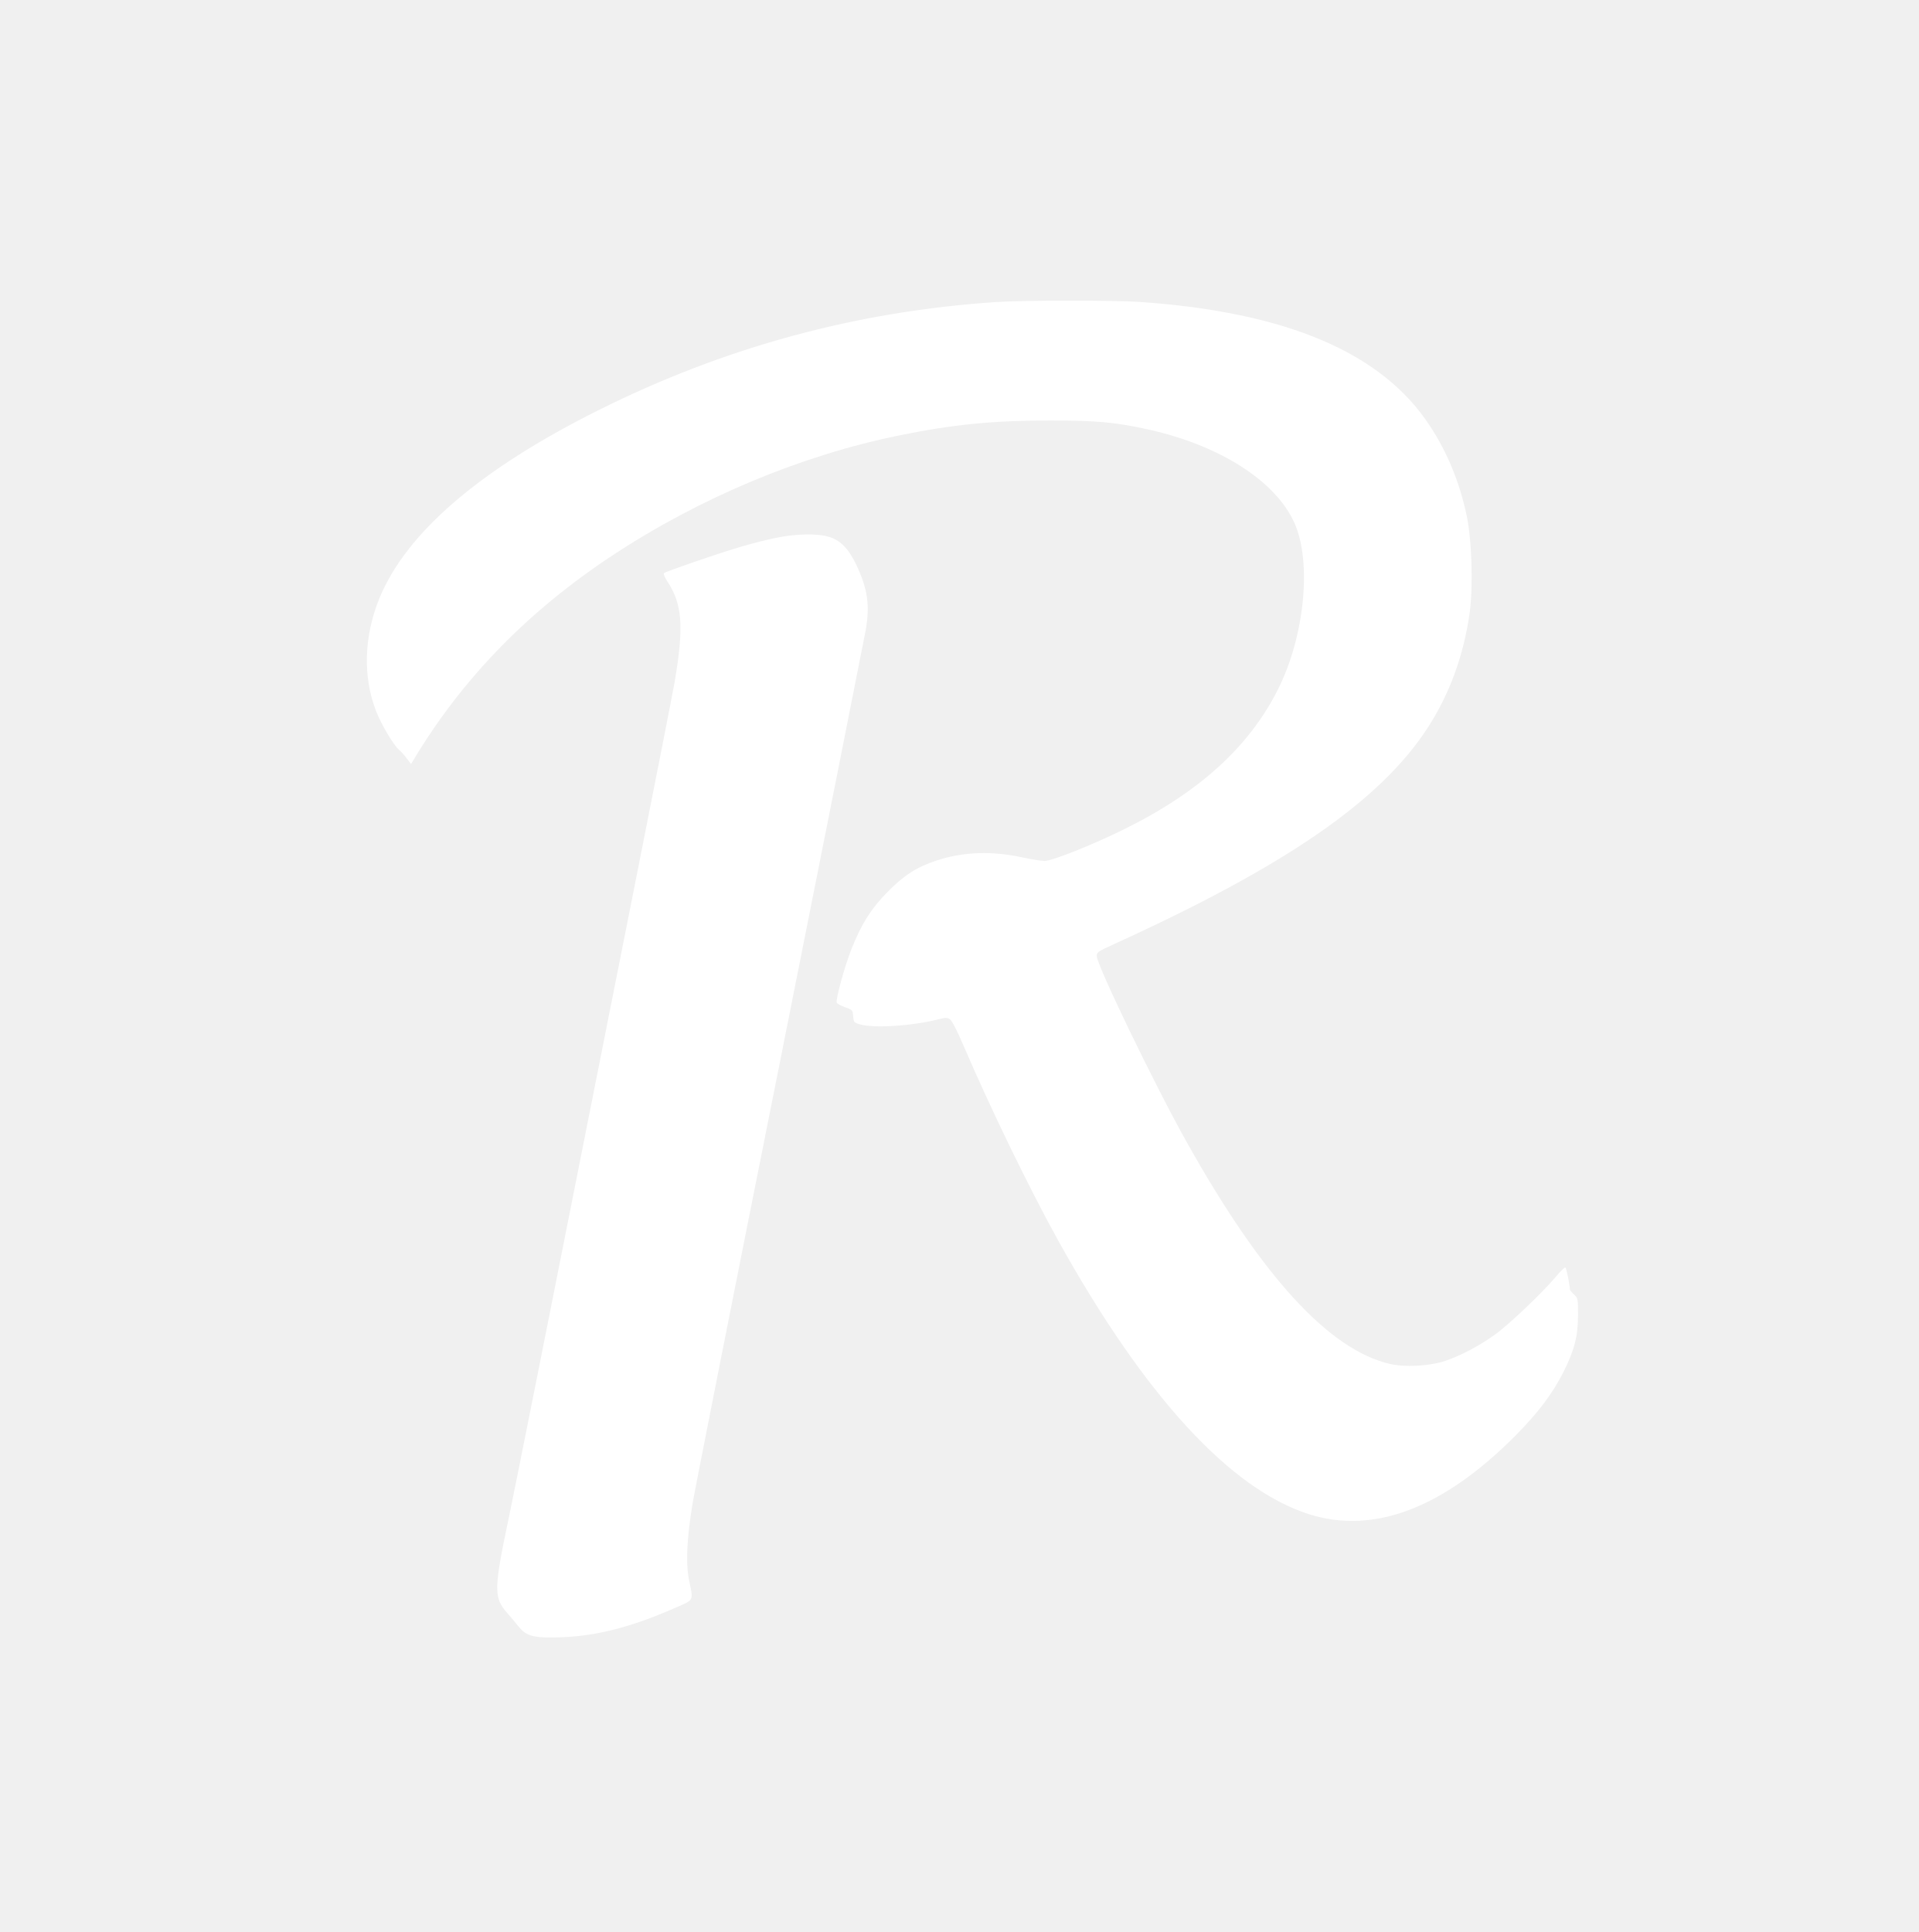
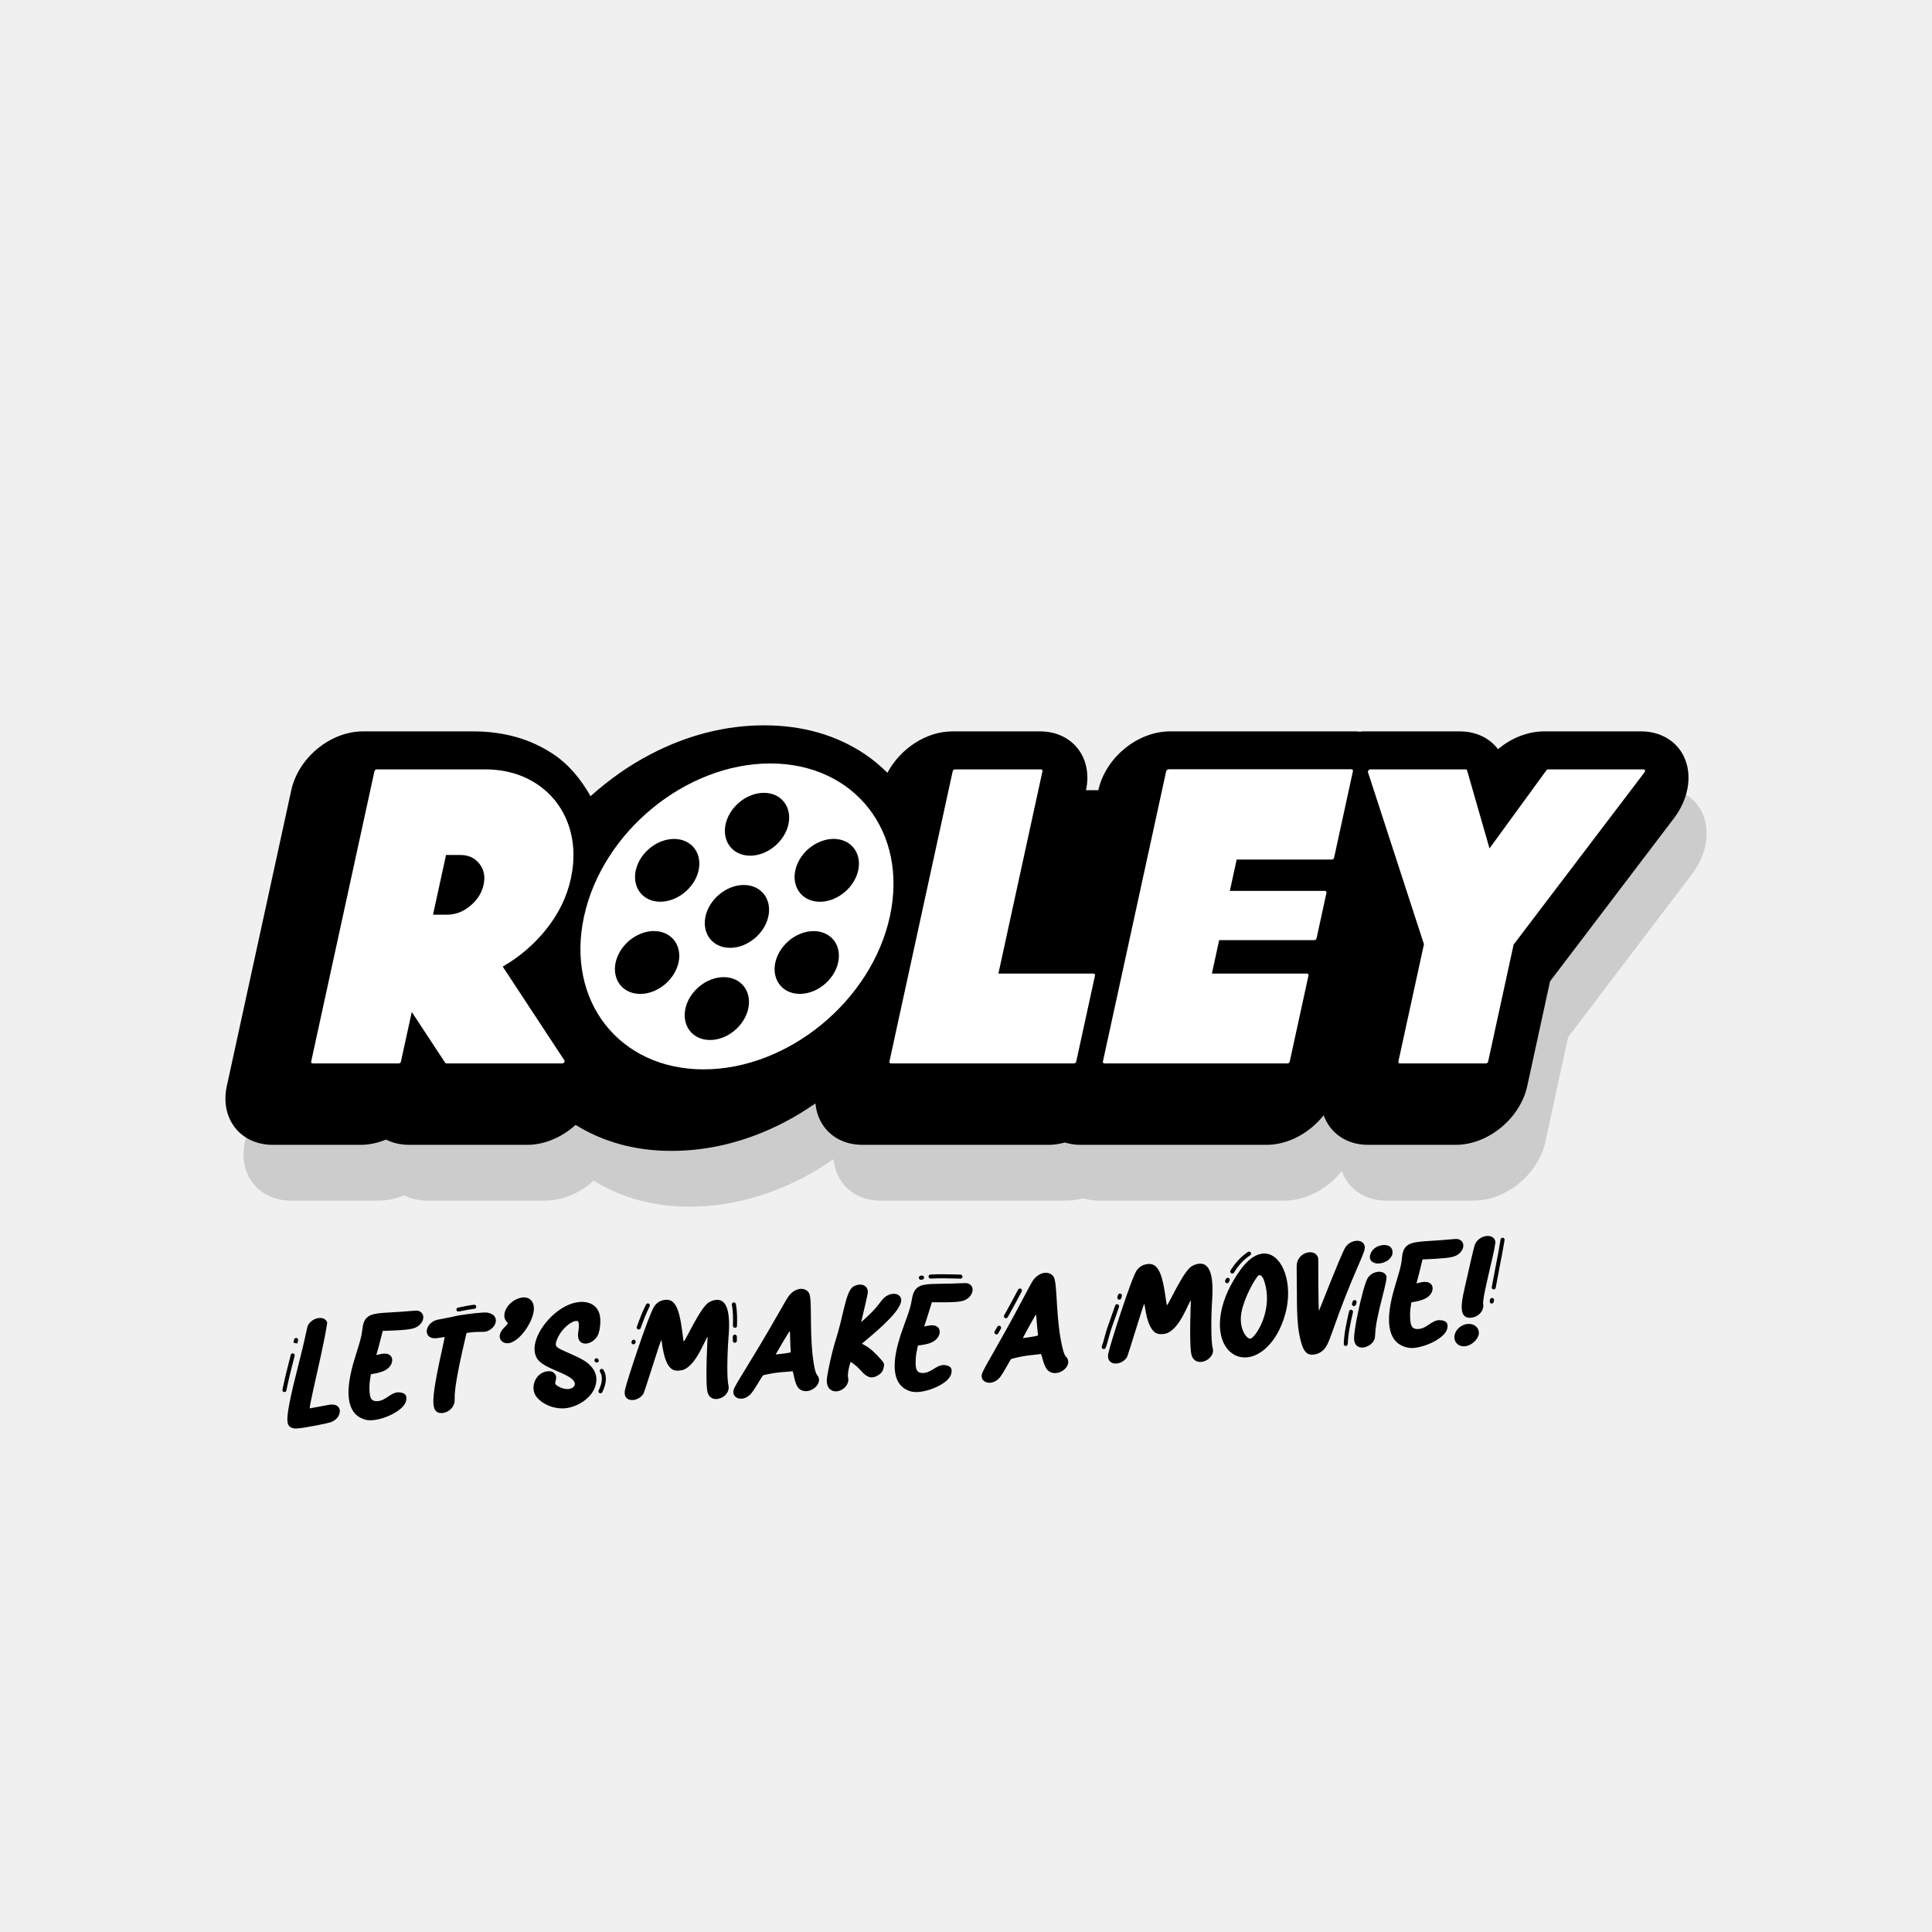
- <svg xmlns="http://www.w3.org/2000/svg" version="1.0" width="1271pt" height="1280pt" viewBox="0 0 1271 1280" preserveAspectRatio="xMidYMid meet">
-   <g transform="translate(0,1280) scale(0.1,-0.1)" fill="#FFF" stroke="none">
-     <path d="M6600 10799 c-928 -62 -1801 -299 -2640 -719 -782 -391 -1269 -810 -1447 -1245 -102 -251 -110 -518 -22 -745 32 -85 118 -230 152 -257 12 -10 35 -35 51 -57 l29 -38 20 33 c323 537 758 983 1320 1353 578 380 1245 659 1893 791 358 73 620 99 999 99 314 0 432 -11 655 -60 475 -106 842 -342 966 -620 115 -259 67 -748 -108 -1098 -191 -383 -525 -686 -1023 -931 -215 -106 -473 -208 -525 -209 -19 0 -82 10 -140 22 -208 46 -399 39 -575 -19 -133 -44 -215 -97 -325 -208 -109 -111 -171 -209 -237 -373 -46 -114 -108 -340 -100 -361 2 -6 27 -20 55 -30 49 -17 51 -19 54 -59 3 -40 5 -43 43 -54 91 -28 351 -11 518 32 51 13 62 13 80 1 14 -9 50 -80 96 -188 174 -405 431 -935 622 -1279 571 -1028 1140 -1648 1664 -1813 428 -134 888 42 1365 522 152 154 247 280 320 426 71 143 94 234 94 372 0 109 0 112 -27 137 -15 14 -27 29 -27 33 0 27 -22 139 -29 145 -4 5 -33 -24 -65 -62 -87 -104 -311 -317 -402 -382 -103 -74 -228 -140 -329 -174 -105 -35 -267 -44 -369 -20 -404 95 -850 584 -1348 1476 -207 369 -589 1161 -592 1224 -1 27 5 31 114 81 1134 516 1762 948 2076 1430 147 226 240 481 280 763 24 176 15 484 -20 648 -46 216 -126 413 -241 589 -316 488 -950 758 -1930 825 -175 11 -763 11 -945 -1z" />
-     <path d="M5133 9235 c-62 -13 -165 -39 -230 -59 -147 -43 -494 -163 -504 -173 -5 -5 5 -29 21 -53 101 -153 112 -300 49 -670 -11 -63 -125 -646 -254 -1295 -539 -2718 -806 -4060 -840 -4220 -104 -491 -106 -548 -16 -650 25 -29 61 -71 78 -93 52 -64 103 -76 287 -69 232 9 459 68 741 191 137 60 129 45 100 186 -23 114 -15 280 24 514 17 99 278 1420 581 2935 302 1516 556 2796 565 2845 29 168 13 276 -64 438 -51 105 -105 160 -182 182 -77 23 -221 20 -356 -9z" />
-   </g>
+ <svg xmlns="http://www.w3.org/2000/svg" version="1.1" id="Layer_1" x="0" y="0" viewBox="0 0 300 300" style="enable-background:new 0 0 300 300" xml:space="preserve">
+   <style>
+         .st2{fill:#fff}
+     </style>
+   <path d="M261.71 118.03c-1.04-2.76-3.66-4.46-6.87-4.46h-15.09c-2.5 0-5.07 1.02-7.14 2.76-1.31-1.74-3.44-2.76-5.94-2.76h-15.09c-.14 0-.28.05-.42.05-.18-.01-.33-.05-.52-.05h-28.97c-5.04 0-10.02 4.09-11.12 9.13h-1.92c1.1-5.04-2.1-9.13-7.14-9.13h-13.61c-4.1 0-8.11 2.72-10.08 6.43-1.07-1.05-2.22-2.04-3.51-2.9-4.42-2.97-9.69-4.47-15.64-4.47-5.96 0-11.88 1.5-17.59 4.47-3.41 1.77-6.52 3.99-9.36 6.53-1.47-2.57-3.29-4.87-5.82-6.55-3.49-2.33-7.66-3.51-12.37-3.51H56.35c-5.04 0-10.02 4.09-11.12 9.13l-10.01 45.94c-1.1 5.04 2.1 9.13 7.14 9.13h13.61c1.35 0 2.7-.29 3.97-.82 1.06.54 2.29.82 3.61.82h18.31c2.66 0 5.39-1.16 7.52-3.1 4.27 2.65 9.25 4.04 14.87 4.04 5.96 0 11.88-1.5 17.59-4.47 1.67-.86 3.24-1.85 4.78-2.9.35 3.72 3.18 6.43 7.28 6.43h28.97c.84 0 1.67-.15 2.49-.36.73.21 1.49.36 2.33.36h28.97c3.38 0 6.71-1.86 8.88-4.59.98 2.73 3.5 4.59 6.88 4.59h13.61c5.04 0 10.02-4.09 11.12-9.13l3.54-16.26 19.24-25.32c2.15-2.84 2.82-6.27 1.78-9.03z" />
+   <path d="M264.52 126.69c-1.04-2.76-3.66-4.46-6.87-4.46h-15.09c-2.5 0-5.07 1.02-7.14 2.76-1.31-1.74-3.44-2.76-5.94-2.76h-15.09c-.14 0-.28.05-.42.05-.18-.01-.33-.05-.52-.05h-28.97c-5.04 0-10.02 4.09-11.12 9.13h-1.92c1.1-5.04-2.1-9.13-7.14-9.13h-13.61c-4.1 0-8.11 2.72-10.08 6.43-1.07-1.05-2.22-2.04-3.51-2.9-4.42-2.97-9.69-4.47-15.64-4.47-5.96 0-11.88 1.5-17.59 4.47-3.41 1.77-6.52 3.99-9.36 6.53-1.47-2.57-3.29-4.87-5.82-6.55-3.49-2.33-7.66-3.51-12.37-3.51H59.16c-5.04 0-10.02 4.09-11.12 9.13L38.03 177.3c-1.1 5.04 2.1 9.13 7.14 9.13h13.61c1.35 0 2.7-.29 3.97-.82 1.06.54 2.29.82 3.61.82h18.31c2.66 0 5.39-1.16 7.52-3.1 4.27 2.65 9.25 4.04 14.87 4.04 5.96 0 11.88-1.5 17.59-4.47 1.67-.86 3.24-1.85 4.78-2.9.35 3.72 3.18 6.43 7.28 6.43h28.97c.84 0 1.67-.15 2.49-.36.73.21 1.49.36 2.33.36h28.97c3.38 0 6.71-1.86 8.88-4.59.98 2.73 3.5 4.59 6.88 4.59h13.61c5.04 0 10.02-4.09 11.12-9.13l3.54-16.26 19.24-25.32c2.15-2.84 2.82-6.26 1.78-9.03z" style="opacity:.15" />
+   <path class="st2" d="M78.06 150.09c2.59-1.48 4.84-3.41 6.71-5.73 1.95-2.43 3.25-5.08 3.86-7.88.67-3.06.53-5.94-.41-8.54-.95-2.6-2.58-4.68-4.85-6.19-2.27-1.51-4.97-2.28-8.04-2.28H58.5c-.17 0-.33.13-.36.3l-9.82 45.06c-.04.17.07.3.23.3H61.9c.17 0 .33-.13.36-.3l1.68-7.69 5.19 7.89c.04.07.11.1.2.1H87.3c.12 0 .24-.07.31-.17s.08-.23.02-.32l-9.57-14.55zm-5.05-9.42c-1.12.92-2.29 1.36-3.57 1.36h-2.2l2.02-9.27h2.2c1.29 0 2.26.45 2.98 1.36.72.92.93 1.99.65 3.27-.29 1.29-.97 2.36-2.08 3.28zM155.03 151.18l6.84-31.41c.04-.17-.07-.3-.23-.3h-13.35c-.17 0-.33.13-.36.3l-9.82 45.06c-.04.17.07.3.23.3h28.42c.17 0 .33-.13.36-.3l2.91-13.35c.04-.17-.07-.3-.23-.3h-14.77zM181.44 119.47c-.17 0-.33.13-.36.3l-9.82 45.06c-.04.17.07.3.23.3h28.42c.17 0 .33-.13.36-.3l2.91-13.35c.04-.17-.07-.3-.23-.3h-14.77l1.13-5.2h14.77c.17 0 .33-.13.36-.3l1.53-7.04c.04-.17-.07-.3-.23-.3h-14.77l1.06-4.87h14.77c.17 0 .33-.13.36-.3l2.92-13.42c.04-.17-.07-.3-.23-.3h-28.41zM255.43 119.62a.229.229 0 0 0-.22-.15h-14.8a.38.38 0 0 0-.3.16l-8.82 12.11-3.48-12.11c-.03-.1-.12-.16-.23-.16h-14.8c-.1 0-.22.06-.29.15s-.1.2-.07.29l8.69 26.71-3.97 18.21c-.04.17.07.3.23.3h13.35c.17 0 .33-.13.36-.3l3.95-18.15 20.34-26.77c.07-.09.09-.2.06-.29zM119.61 118.55c-13.12 0-26.07 10.63-28.92 23.75-2.86 13.12 5.46 23.75 18.57 23.75s26.07-10.63 28.92-23.75c2.86-13.12-5.46-23.75-18.57-23.75zM102 153.68c-2.63 1.35-5.44.55-6.28-1.79-.84-2.33.61-5.32 3.24-6.66 2.63-1.35 5.44-.55 6.28 1.79.84 2.33-.61 5.31-3.24 6.66zm5.29-16.1c-1.86 2.33-5.01 3.13-7.05 1.79-2.04-1.35-2.19-4.33-.33-6.66 1.86-2.33 5.01-3.13 7.05-1.79 2.04 1.35 2.19 4.33.33 6.66zm2.96 23.91c-2.69 0-4.4-2.18-3.82-4.88.59-2.69 3.25-4.88 5.94-4.88s4.4 2.18 3.82 4.88c-.58 2.69-3.24 4.88-5.94 4.88zm3.12-14.31c-2.69 0-4.4-2.18-3.82-4.88.59-2.69 3.25-4.88 5.94-4.88 2.69 0 4.4 2.18 3.82 4.88-.58 2.69-3.24 4.88-5.94 4.88zm3.12-14.31c-2.69 0-4.4-2.18-3.82-4.88.59-2.69 3.25-4.88 5.94-4.88s4.4 2.18 3.82 4.88c-.59 2.69-3.25 4.88-5.94 4.88zm12.47 19.02c-1.86 2.33-5.01 3.13-7.05 1.79-2.04-1.35-2.19-4.33-.33-6.66 1.86-2.33 5.01-3.13 7.05-1.79 2.04 1.34 2.19 4.33.33 6.66zm.94-12.52c-2.63 1.35-5.44.55-6.28-1.79-.84-2.33.61-5.32 3.24-6.66 2.63-1.35 5.44-.55 6.28 1.79.84 2.33-.61 5.31-3.24 6.66z" />
+   <path d="M46.16 221.81c1.43-.11 4.9-.85 5.18-.96.78-.3 1.26-.8 1.41-1.48.13-.68-.27-1.35-1.41-1.27l-.43.07-2.8.52c-.04 0 0-.31.1-.83.38-2 1.62-7.13 2.25-10.41.16-.85.29-1.58.35-2.1-.19-.52-.69-.74-1.25-.69-.58.04-1.21.37-1.63.95-.32.47-.11.45-1.43 5.68-.77 3.02-1.28 5.15-1.57 6.67-.63 3.27-.24 3.62.71 3.84.08.02.27.02.52.01zM57.79 220.53c1.88-.11 4.95-1.5 5.28-3.04.21-.99-.39-1.29-1.28-1.29-1.19.07-1.87 1.29-3.18 1.37-.92.05-1.16-.45-1.22-1.39-.1-1.41.13-2.19.2-2.78.39-.13 2.88-.23 3.28-1.91.17-.78-.31-1.36-1.29-1.3-.4.02-.99.21-1.13.22h-.02l.01-.03c.02-.09.2-.56.99-3.72.02 0 .97-.02 2.07-.08.96-.05 2-.13 2.57-.28.94-.23 1.5-.88 1.63-1.5.12-.56-.13-1.09-.77-1.26a1.46 1.46 0 0 0-.49-.02c-2.76.21-1.43.13-4.18.29-2.44.14-3.54.32-3.9 2.01-.1.45-.12 1.02-.26 1.63-.36 1.66-1.16 3.61-1.63 5.81-.67 3.14-.68 6.61 2.58 7.26.21.01.45.03.74.01zM68.64 219.42c.75-.04 1.69-.6 1.92-1.61.04-.19.05-.4.04-.62-.05-1.46.56-4.54 1.1-6.97l.74-3.24c.29-.03.75-.12 1.38-.15l1.28-.03c.36-.02.49-.06.7-.16.61-.27 1.05-.79 1.17-1.32.14-.65-.19-1.28-1.24-1.49-.15-.03-.39-.03-.72-.02-1.38.07-4.01.46-4.24.54-.51.16-2.5.49-2.9.59-.85.23-1.43.86-1.57 1.49-.16.71.25 1.42 1.33 1.37.48-.02.63-.08 1.37-.19h.04c.09.1-1.67 6.96-1.75 9.79-.05 1.42.37 2.07 1.35 2.02zM78.86 208.58c1.57-.09 3.52-2.69 3.96-4.68.33-1.52-.37-2.51-1.61-2.44-1.4.16-2.6 1.24-2.86 2.43-.1.47-.03.93.3 1.31.12.13.21.26.2.3-.02.09-.25.36-.56.65-.36.35-.59.72-.67 1.07-.17.78.4 1.4 1.24 1.36zM87.69 218.68c1.89-.14 4.42-1.61 4.85-3.82.21-1.06-.07-1.99-.86-2.8-.6-.64-1.38-1.1-3.38-1.97-1.8-.78-2.09-.95-1.98-1.56.44-1.78 2.18-3.35 3.16-3.42.08-.01.13.01.21.02.21.07.27.74.11 1.67-.23 1.35.43 1.89 1.22 1.83.73-.05 1.61-.65 1.92-1.56l.15-.56c.13-.66.18-1.51.08-2.08-.22-1.51-1.39-2.39-3.17-2.26-3.01.22-6.36 3.65-6.92 6.5-.17.87-.07 1.7.37 2.36 1.11 1.6 5.22 2.25 5.77 3.63.05.12.05.24.03.34-.07.37-.47.65-1.03.69-.46.03-1.03-.1-1.62-.47-.35-.23-.43-.31-.37-.61l.1-.4c.08-.42.02-.69-.25-.96-.32-.3-.5-.36-1-.32-1.18.08-1.99 1.02-2.19 2.04-.11.57-.04 1.17.24 1.66.61 1.06 2.44 2.2 4.56 2.05zM111.28 217.24c.81-.05 1.68-.67 1.85-1.51.04-.21.03-.43-.02-.65-.26-.95-.19-4.85.01-7.36.33-3.89-.2-5.99-1.88-5.88-.37.02-.77.15-1.18.4-1.32.79-3.69 6.06-3.88 6.07-.15-.21-.32-3.3-.94-4.91-.43-1.14-.99-1.62-1.84-1.57-.75.06-1.3.32-1.8 1.01-.8 1.12-4.24 11.49-4.55 12.97-.24 1.15.42 1.64 1.21 1.59.58-.04 1.21-.35 1.61-.91.24-.32 2.67-8.38 2.82-8.39.13.01.26 3.97 1.89 4.63.21.09.53.12.83.1.31-.02.63-.09.86-.19 1.97-.91 3.25-4.78 3.61-5.06 0 0-.43 7.32.02 8.71.23.71.78.98 1.38.95zM120.51 210.31h-.06c.02-.07 2.11-3.63 2.19-3.63.05.05.05 2 .15 3.29-.03.1-1.9.32-2.28.34zm-5.39 6.88c.54-.02 1.13-.31 1.61-.92.61-.77 1.66-2.68 1.77-2.72 2.3-.58 3.96-.5 4.53-.63.23-.01.28 2.16 1.15 2.8.31.23.67.32 1.03.3.88-.04 1.76-.71 1.94-1.48.08-.35.01-.71-.27-1.04-.27-.3-.49-1.31-.69-2.99-.49-4.43-.05-8.75-.56-9.71-.26-.46-.73-.69-1.29-.67-.61.03-1.32.39-1.87 1.12-.16.21-.89 1.45-1.68 2.85-4.25 7.47-6.7 10.94-6.89 11.78-.17.85.48 1.34 1.22 1.31zM129.83 216.05c.8-.02 1.66-.65 1.86-1.47.05-.21.06-.45 0-.69-.09-.4.05-1.2.2-1.77.09-.37.18-.63.21-.63.06 0 .64.42.9.65.79.71 1.42 1.76 2.39 1.74.34-.01.72-.14 1.16-.47.39-.27.52-.48.65-1.01.15-.61.13-.73-.54-1.46-1.62-1.81-2.33-1.98-2.82-2.3 1.35-1.16 5.57-4.49 6.06-6.42.2-.82-.35-1.34-1.17-1.32-.34.01-.71.12-1.07.34-.36.22-.59.45-1.08 1.12-1.03 1.4-2.63 2.72-2.86 2.94 1.07-4.6 1.13-4.59.97-5.1-.18-.5-.65-.74-1.18-.73a2.1 2.1 0 0 0-.99.3c-.64.38-1.02 1.57-1.42 3.19l-.6 2.49c-.23.91-.49 1.89-.82 2.9-.1.33-.28.96-.46 1.69-.4 1.61-.85 3.73-.84 4.44.03 1.02.64 1.59 1.45 1.57zM142.33 216.16c1.86-.03 4.97-1.3 5.38-2.84.26-1-.31-1.32-1.19-1.36-1.18.02-1.92 1.23-3.21 1.24-.91.01-1.11-.51-1.13-1.46-.02-1.43.25-2.21.35-2.8.39-.11 2.85-.11 3.34-1.78.21-.79-.24-1.39-1.21-1.37-.4.01-.99.17-1.13.17h-.02l.01-.03c.02-.09.22-.56 1.18-3.72.02 0 .96.02 2.04.01.95-.01 1.98-.04 2.55-.17.94-.19 1.53-.82 1.69-1.45.15-.56-.06-1.11-.69-1.31-.14-.03-.23-.05-.48-.05-2.73.09-1.42.07-4.14.11-2.42.03-3.51.17-3.96 1.86-.12.45-.18 1.03-.34 1.64-.44 1.66-1.34 3.6-1.92 5.8-.84 3.14-1.03 6.66 2.14 7.45.22.03.46.06.74.06zM144.43 198.53a.32.32 0 0 1-.25-.29c-.01-.17.12-.32.29-.33 1.34-.08 2.71-.04 4.03-.01l.65.02c.17 0 .31.15.31.32s-.15.31-.32.31l-.65-.02c-1.31-.03-2.67-.07-3.98.01-.03 0-.05-.01-.08-.01zM142.92 198.72a.322.322 0 0 1-.24-.26c-.03-.17.09-.33.26-.36l.2-.03c.17-.02.33.1.35.27.02.17-.1.33-.27.35h-.01c-.06.01-.12.01-.18.02-.03.02-.07.02-.11.01zM44.1 216.15a.309.309 0 0 1-.24-.37c.35-1.71.77-3.39 1.29-5.4a.3.3 0 0 1 .38-.22.3.3 0 0 1 .22.38c-.52 2-.94 3.67-1.28 5.37-.03.17-.2.28-.37.24zM45.56 208.51l.31.06-.3-.08c.03-.16.07-.32.1-.49.04-.17.2-.27.37-.24.17.04.28.2.24.37-.03.16-.07.32-.1.48l-.31-.05-.31-.05zM71.11 203.65c-.12-.03-.22-.12-.24-.24-.03-.17.08-.33.25-.37l.32-.06c.7-.14 1.43-.29 2.16-.38.17-.02.33.1.35.27.02.17-.1.33-.27.35-.71.09-1.39.23-2.12.37l-.32.06c-.05.01-.09.01-.13 0zM93.17 216.35c-.03-.01-.05-.01-.07-.03a.314.314 0 0 1-.14-.42c.4-.81.77-1.97.21-2.87a.309.309 0 0 1 .1-.43c.15-.09.34-.05.43.1.57.91.5 2.11-.18 3.48-.07.13-.21.2-.35.17z" />
+   <path d="M92.6 211.57a.31.31 0 0 1-.13-.06l-.05-.04a.307.307 0 0 1-.05-.44c.11-.14.3-.16.44-.05l.05.04c.13.11.16.31.05.44-.08.1-.2.13-.31.11zM114.06 206.17a.321.321 0 0 1-.25-.31c.03-1.16.04-2.21-.17-3.25-.03-.17.08-.33.25-.37.17-.03.33.08.37.25.22 1.11.21 2.19.18 3.39 0 .17-.15.31-.32.3-.02-.01-.04-.01-.06-.01zM114.04 208.5a.321.321 0 0 1-.25-.31v-.63c0-.17.13-.32.31-.32.17 0 .32.13.32.31.01.27.01.32 0 .47v.18c0 .17-.14.31-.32.31-.02 0-.04 0-.06-.01zM99.11 206.44c-.01 0-.03-.01-.04-.01a.316.316 0 0 1-.19-.4c.46-1.25.88-2.38 1.44-3.47.08-.15.27-.22.42-.14.15.08.22.27.14.42-.54 1.07-.96 2.17-1.41 3.41-.06.14-.21.22-.36.19zM98.3 208.74c-.01 0-.02-.01-.04-.01a.312.312 0 0 1-.19-.4l.03-.09c.06-.16.24-.25.4-.19.16.06.25.23.19.4l-.03.09c-.05.15-.21.23-.36.2zM158.89 207.77h-.06c.01-.07 1.96-3.64 2.04-3.65.05.05.15 1.96.32 3.23-.03.11-1.92.39-2.3.42zm-5.13 6.94c.54-.04 1.14-.34 1.6-.96.58-.78 1.55-2.69 1.66-2.73 2.3-.65 4.01-.63 4.57-.78.23-.02.39 2.11 1.32 2.71.32.21.69.29 1.06.26.89-.07 1.75-.76 1.89-1.52a1.1 1.1 0 0 0-.33-1.01c-.29-.28-.57-1.27-.86-2.91-.73-4.33-.49-8.59-1.07-9.52-.28-.44-.78-.65-1.34-.61-.62.05-1.32.43-1.84 1.16-.16.22-.83 1.46-1.57 2.86-3.94 7.48-6.25 10.98-6.41 11.81-.12.84.57 1.3 1.32 1.24zM156.14 204.69l-.09-.03a.301.301 0 0 1-.12-.42c.19-.34.37-.68.56-1.02.53-.97 1.09-1.97 1.6-2.97.08-.15.27-.21.42-.14.15.08.21.27.14.42-.52 1.01-1.07 2.01-1.61 2.99-.19.34-.37.68-.56 1.01-.07.13-.21.19-.34.16zM154.66 207.2c-.03-.01-.07-.02-.1-.04a.312.312 0 0 1-.11-.43c.1-.16.19-.32.28-.48.05-.08.09-.16.14-.24.09-.15.28-.2.43-.11.15.09.2.28.11.43-.05.08-.09.16-.13.23-.1.17-.19.33-.29.5-.06.11-.2.17-.33.14zM186.49 211.48c.81-.06 1.68-.68 1.85-1.51.04-.21.03-.43-.03-.65-.28-.94-.26-4.81-.1-7.29.28-3.85-.29-5.93-1.98-5.81-.37.03-.78.16-1.19.41-1.32.79-3.63 6.03-3.83 6.04-.15-.21-.37-3.26-1.02-4.86-.45-1.13-1.03-1.6-1.88-1.54-.76.07-1.31.33-1.81 1.01-.79 1.11-4.11 11.41-4.4 12.88-.22 1.14.45 1.62 1.24 1.57a2.22 2.22 0 0 0 1.61-.91c.24-.32 2.57-8.32 2.73-8.33.13.01.32 3.93 1.97 4.57.21.09.53.12.84.1.31-.02.63-.09.86-.2 1.98-.92 3.21-4.75 3.57-5.04 0 0-.33 7.25.14 8.63.27.7.83.97 1.43.93zM194.12 207.87c-.52.03-1.85-1.58-1.33-4.18.45-2.25 2.03-5.06 2.59-5.61.07-.06.13-.08.19-.08.25-.02.51.32.65.67.61 1.65.62 3.3.33 4.75-.5 2.53-1.91 4.42-2.43 4.45zm-.58 2.91c2.46-.16 5.22-2.87 6.24-7.59.92-4.61-.94-8.72-3.63-8.54-1.09.07-2.31.83-3.55 2.55-1.64 2.29-2.58 4.47-2.96 6.4-.92 4.58 1.22 7.35 3.9 7.18zM203.92 210.35c.48-.03 1.03-.25 1.44-.6.56-.48.86-1.06 1.55-3.02 2.94-8.39 4.72-11.46 4.98-12.74.03-.17.04-.31.03-.43-.1-.64-.65-.93-1.29-.89-.66.04-1.39.43-1.77 1.1-.81 1.45-4.01 9.76-4.05 9.76-.1.01-.12-7.87-.11-7.89.04-.75-.59-1.24-1.37-1.19-1.01.07-1.76.85-1.92 1.62-.09.43-.06.87-.06 1.32.09 5.06-.12 7.99.64 10.88.42 1.6.94 2.15 1.93 2.08zM214.12 196.19c.99-.06 1.94-.7 2.1-1.5.12-.98-.52-1.42-1.43-1.36-.91.06-1.81.61-2.05 1.6-.23 1.14 1.04 1.26 1.04 1.26h.34zm-2.51 13.06c.76-.05 1.66-.62 1.87-1.47.02-.12.04-.28.05-.45.02-.75.15-1.7.36-2.7.4-1.99 1.04-4.2 1.3-5.47.1-.5.14-.86.09-1.01-.19-.5-.68-.71-1.24-.67-.58.04-1.2.33-1.61.89-.42.57-1.13 3.3-1.62 5.72-.34 1.66-.57 3.18-.55 3.77.02 1.04.65 1.43 1.35 1.39zM219.45 209.31c1.9-.12 4.98-1.53 5.29-3.05.2-.99-.41-1.27-1.31-1.27-1.2.08-1.87 1.3-3.19 1.38-.93.06-1.17-.44-1.25-1.37-.12-1.39.1-2.17.16-2.76.39-.13 2.9-.25 3.28-1.91.16-.78-.34-1.34-1.33-1.28-.41.03-1 .22-1.14.23h-.02l.01-.03c.02-.09.19-.56.94-3.69.02 0 .98-.03 2.09-.1.97-.06 2.02-.14 2.59-.3.95-.23 1.5-.88 1.63-1.5.11-.55-.14-1.08-.8-1.25-.15-.02-.24-.04-.49-.02-2.78.23-1.44.14-4.22.32-2.46.16-3.57.35-3.91 2.02-.09.45-.11 1.01-.23 1.62-.33 1.64-1.11 3.59-1.55 5.76-.63 3.11-.59 6.56 2.71 7.17.21.03.45.05.74.03zM227.41 209.05c1.01-.06 2.03-.96 2.21-1.85.15-.93-.61-1.69-1.68-1.62-.99.06-1.9.85-2.07 1.73-.19.94.48 1.81 1.54 1.74zm.96-4.43c.93-.06 1.75-.69 1.93-1.59.04-.19.04-.38.01-.51-.06-.27.06-1.06.28-2.12.39-1.92 1.08-4.66 1.42-6.3.14-.71.21-1.21.18-1.36-.14-.6-.68-.86-1.29-.82-.64.04-1.35.41-1.75 1.07-.2.32-.32.82-1.34 5.34-.23 1.02-.45 1.92-.61 2.72-.47 2.32-.28 3.66 1.17 3.57zM231.88 200.22a.309.309 0 0 1-.24-.36c.19-1.07.4-2.15.6-3.19.27-1.38.55-2.8.77-4.21.03-.17.19-.29.36-.26.17.03.29.19.26.36-.23 1.42-.51 2.85-.78 4.23-.2 1.04-.41 2.12-.6 3.18-.03.17-.19.28-.36.25h-.01zM231.57 202.41a.309.309 0 0 1-.24-.37c.02-.07.03-.14.04-.22v-.02c.03-.17.2-.28.37-.25h.01c.17.04.27.2.24.37v.02c-.01.08-.03.15-.05.23-.04.16-.2.27-.37.24zM208.91 209a.314.314 0 0 1-.25-.32c.06-1.7.41-3.24.78-4.88l.04-.18c.04-.17.2-.27.37-.24.17.04.27.21.24.37l-.04.18c-.37 1.61-.71 3.13-.77 4.76-.01.17-.15.31-.32.3-.01.02-.03.02-.05.01zM210.17 202.8c-.01 0-.02-.01-.03-.01a.315.315 0 0 1-.2-.39c.03-.11.07-.21.11-.32.06-.16.24-.25.4-.19.16.06.25.24.19.4-.04.1-.07.2-.1.3-.06.15-.22.24-.37.21zM191.28 197.74c-.03-.01-.07-.02-.1-.04a.309.309 0 0 1-.1-.43c.77-1.24 1.68-2.2 2.71-2.87.15-.09.34-.05.43.09.09.15.05.34-.09.43-.95.61-1.8 1.51-2.51 2.67-.08.13-.21.18-.34.15zM190.47 199.25c-.03-.01-.05-.02-.08-.03a.313.313 0 0 1-.13-.42c.04-.07.08-.14.11-.22.08-.15.27-.21.42-.13.15.08.21.27.13.42-.04.07-.07.14-.11.21-.06.14-.2.2-.34.17zM171.32 209.48c-.01 0-.03-.01-.04-.01a.316.316 0 0 1-.19-.4c.18-.49.32-1.02.45-1.52.12-.43.24-.87.38-1.3.2-.6.42-1.21.63-1.79.2-.57.42-1.15.61-1.73.05-.16.23-.25.4-.2.16.05.25.23.2.4-.19.59-.41 1.18-.61 1.75-.21.58-.43 1.18-.62 1.77-.14.42-.25.85-.37 1.27-.14.52-.28 1.05-.47 1.57-.06.14-.22.23-.37.19zM173.74 201.81c-.01 0-.02 0-.02-.01a.308.308 0 0 1-.21-.39l.01-.02c.03-.1.06-.19.08-.29a.3.3 0 0 1 .38-.22.3.3 0 0 1 .22.38l-.09.31-.01.02c-.04.16-.2.25-.36.22z" />
</svg>
